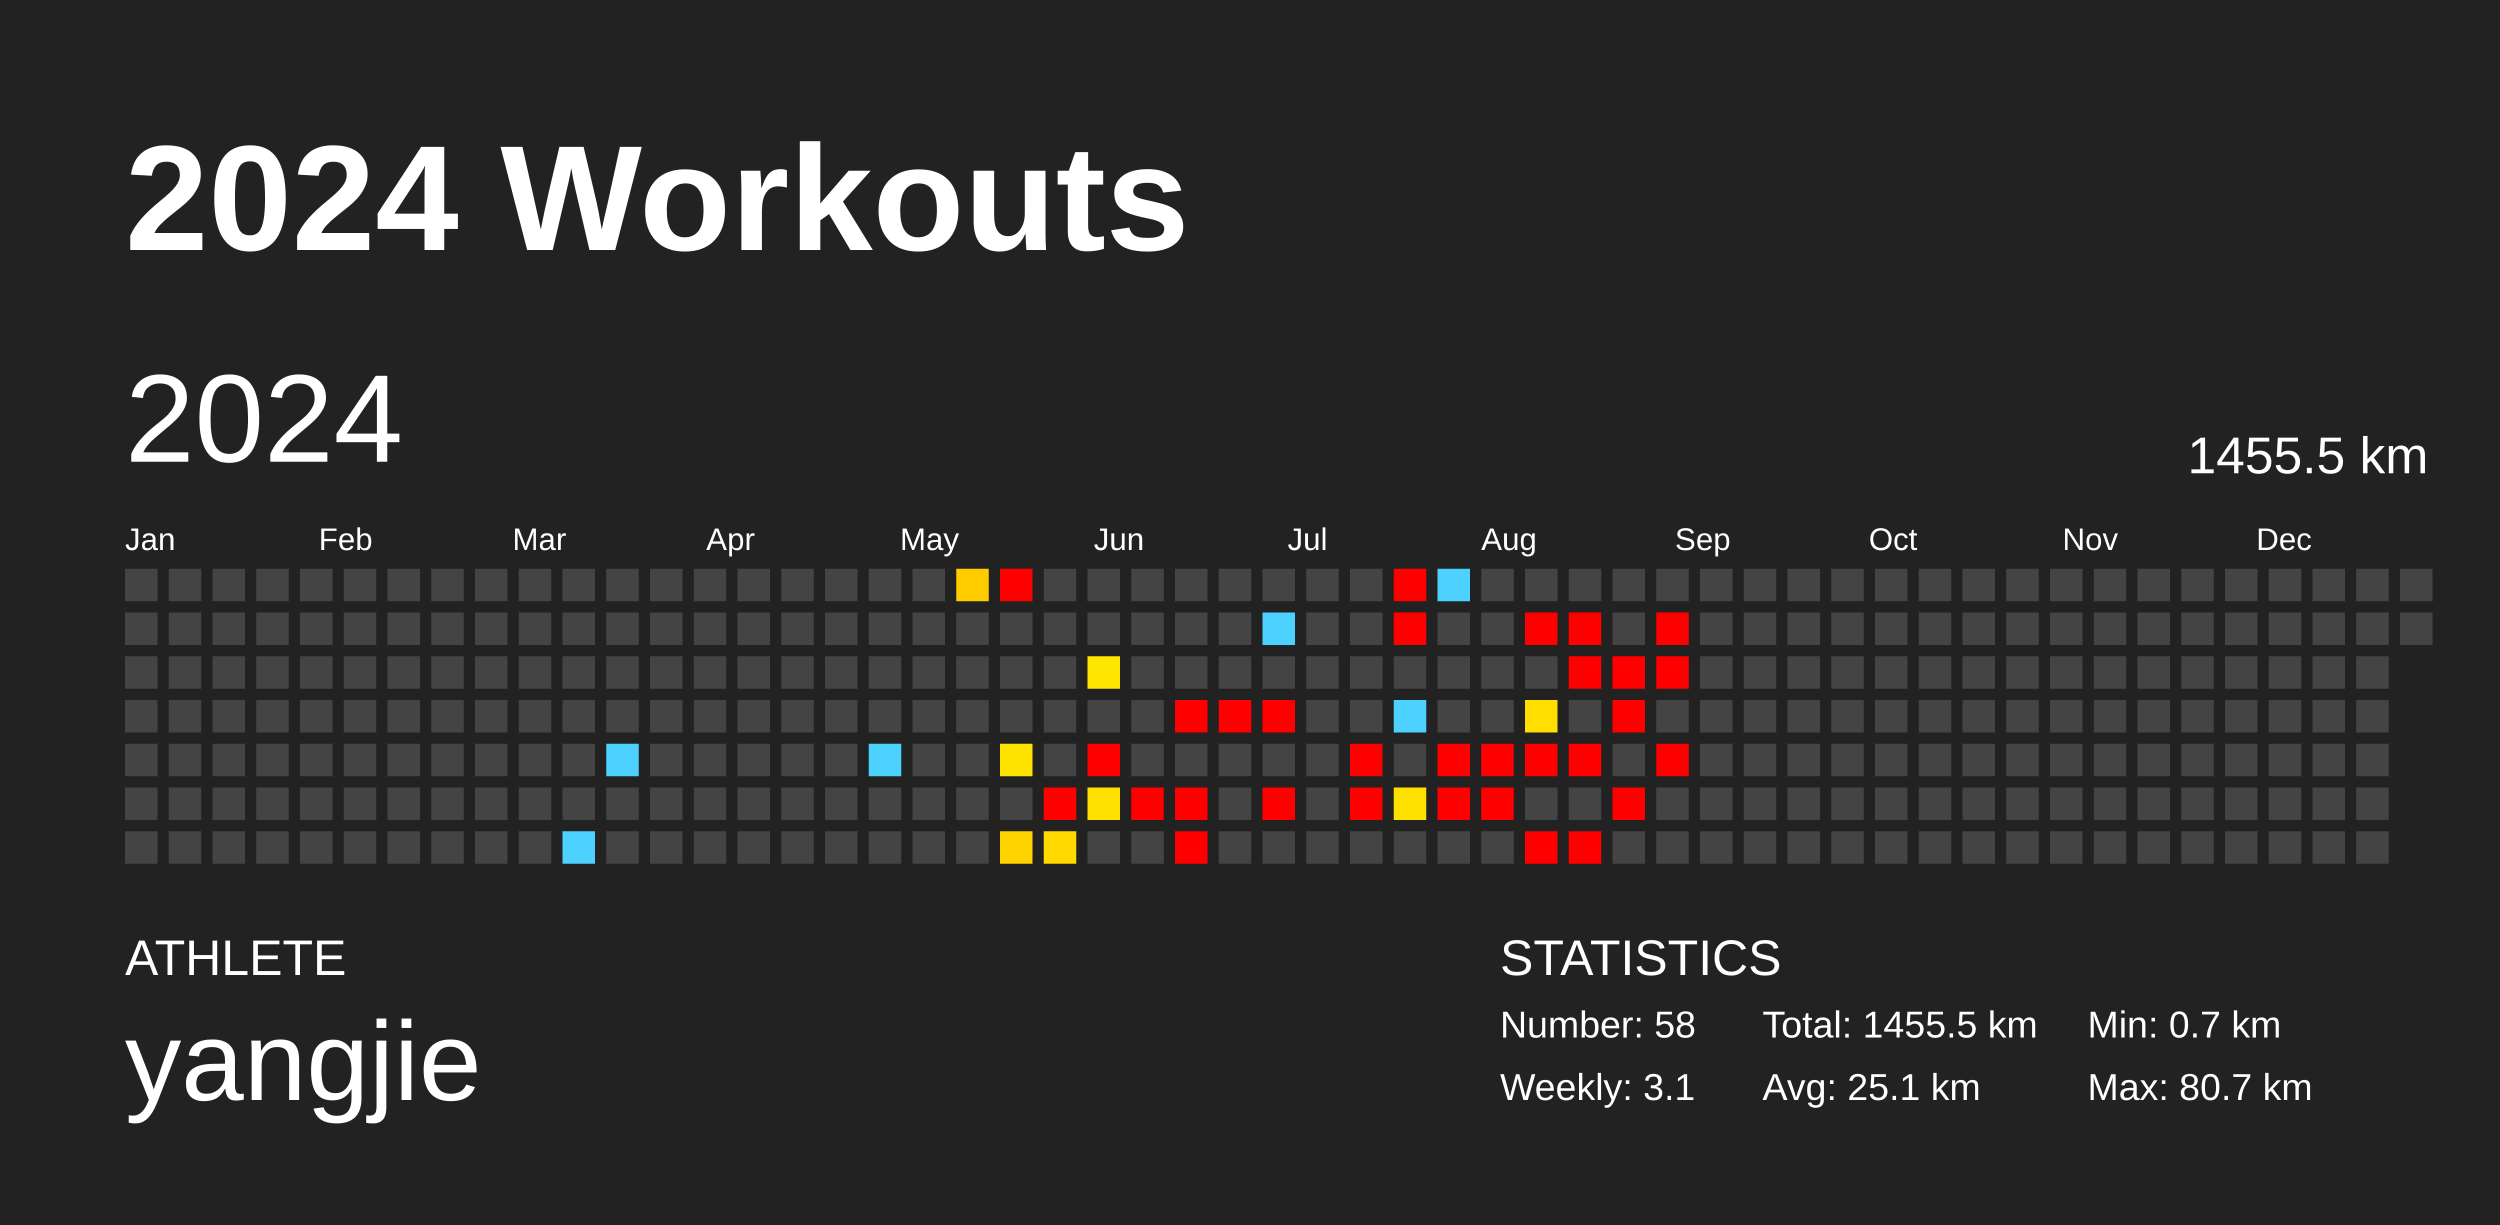
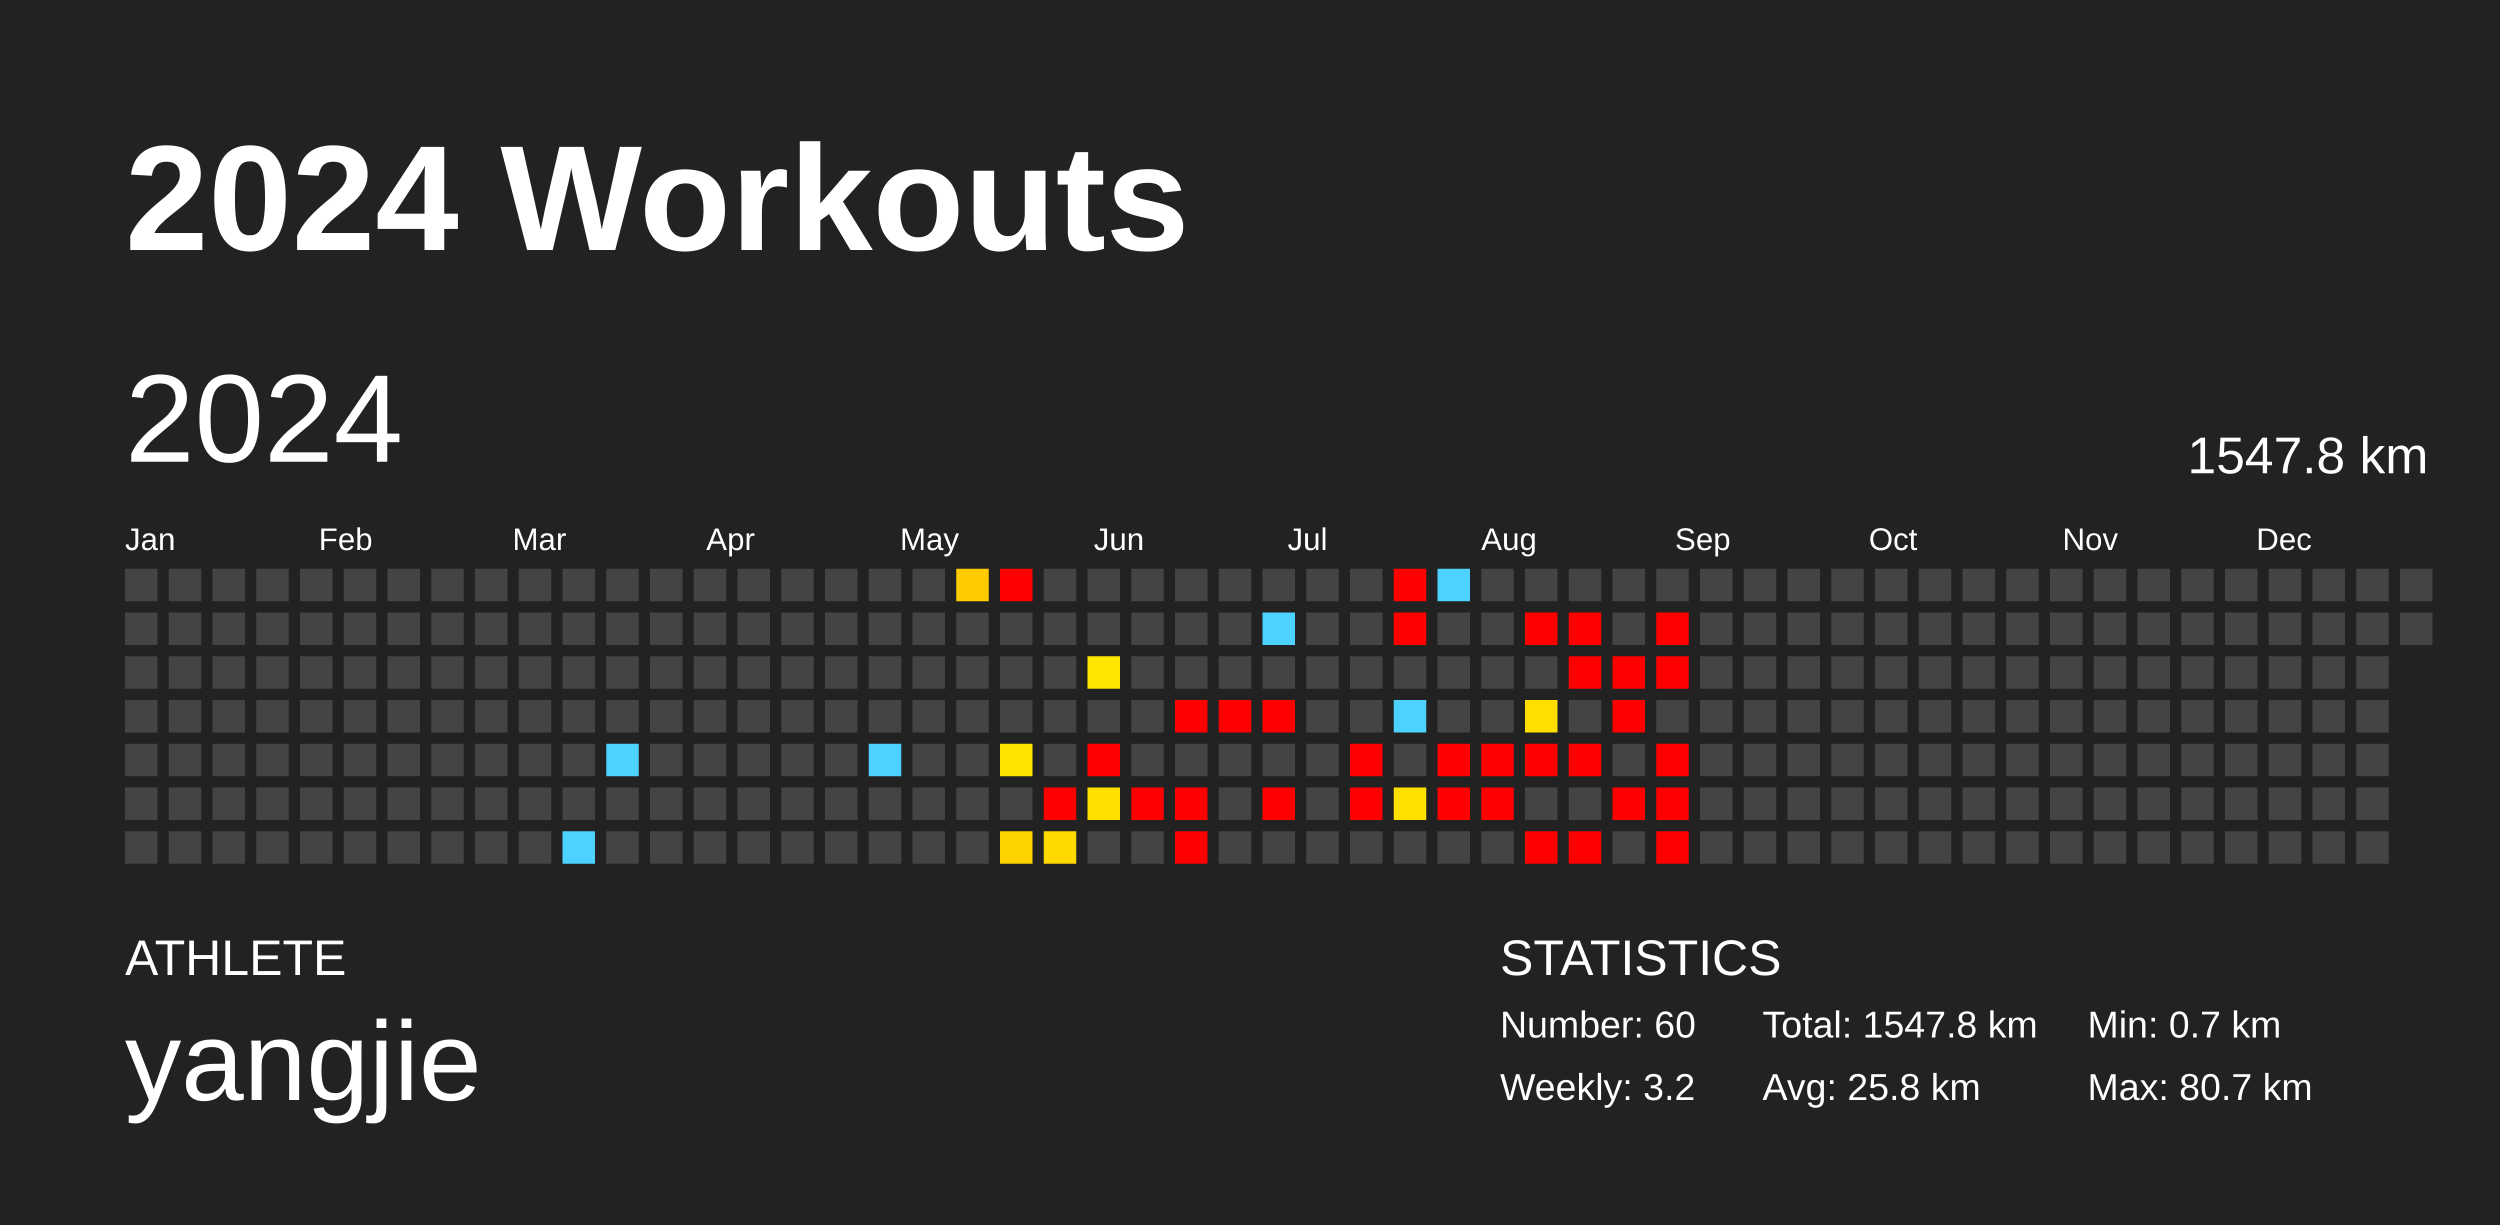
<svg xmlns="http://www.w3.org/2000/svg" baseProfile="full" height="98mm" version="1.1" viewBox="0,0,200,98" width="200mm">
  <defs />
  <rect fill="#222222" height="98" width="200" x="0" y="0" />
  <text fill="#FFFFFF" style="font-size:12px; font-family:Arial; font-weight:bold;" x="10" y="20">2024 Workouts</text>
  <text fill="#FFFFFF" style="font-size:4px; font-family:Arial" x="10" y="78">ATHLETE</text>
  <text fill="#FFFFFF" style="font-size:9px; font-family:Arial" x="10" y="88">yangjie</text>
  <text fill="#FFFFFF" style="font-size:4px; font-family:Arial" x="120" y="78">STATISTICS</text>
-   <text fill="#FFFFFF" style="font-size:3px; font-family:Arial" x="120" y="83">Number: 58</text>
-   <text fill="#FFFFFF" style="font-size:3px; font-family:Arial" x="120" y="88">Weekly: 3.1</text>
-   <text fill="#FFFFFF" style="font-size:3px; font-family:Arial" x="141" y="83">Total: 1455.5 km</text>
-   <text fill="#FFFFFF" style="font-size:3px; font-family:Arial" x="141" y="88">Avg: 25.1 km</text>
+   <text fill="#FFFFFF" style="font-size:3px; font-family:Arial" x="120" y="83">Number: 60</text>
+   <text fill="#FFFFFF" style="font-size:3px; font-family:Arial" x="120" y="88">Weekly: 3.2</text>
+   <text fill="#FFFFFF" style="font-size:3px; font-family:Arial" x="141" y="83">Total: 1547.8 km</text>
+   <text fill="#FFFFFF" style="font-size:3px; font-family:Arial" x="141" y="88">Avg: 25.8 km</text>
  <text fill="#FFFFFF" style="font-size:3px; font-family:Arial" x="167" y="83">Min: 0.7 km</text>
  <text fill="#FFFFFF" style="font-size:3px; font-family:Arial" x="167" y="88">Max: 80.7 km</text>
  <text dominant-baseline="hanging" fill="#FFFFFF" style="font-size:10.0px; font-family:Arial;" x="10" y="30">2024</text>
-   <text dominant-baseline="hanging" fill="#FFFFFF" style="font-size:4.125px; font-family:Arial;" x="175" y="35">1455.5 km</text>
+   <text dominant-baseline="hanging" fill="#FFFFFF" style="font-size:4.125px; font-family:Arial;" x="175" y="35">1547.8 km</text>
  <text fill="#FFFFFF" style="font-size:2.5px; font-family:Arial" x="10.0" y="44">Jan</text>
  <text fill="#FFFFFF" style="font-size:2.5px; font-family:Arial" x="25.5" y="44">Feb</text>
  <text fill="#FFFFFF" style="font-size:2.5px; font-family:Arial" x="41.0" y="44">Mar</text>
  <text fill="#FFFFFF" style="font-size:2.5px; font-family:Arial" x="56.5" y="44">Apr</text>
  <text fill="#FFFFFF" style="font-size:2.5px; font-family:Arial" x="72.0" y="44">May</text>
  <text fill="#FFFFFF" style="font-size:2.5px; font-family:Arial" x="87.5" y="44">Jun</text>
  <text fill="#FFFFFF" style="font-size:2.5px; font-family:Arial" x="103.0" y="44">Jul</text>
  <text fill="#FFFFFF" style="font-size:2.5px; font-family:Arial" x="118.5" y="44">Aug</text>
  <text fill="#FFFFFF" style="font-size:2.5px; font-family:Arial" x="134.0" y="44">Sep</text>
  <text fill="#FFFFFF" style="font-size:2.5px; font-family:Arial" x="149.5" y="44">Oct</text>
  <text fill="#FFFFFF" style="font-size:2.5px; font-family:Arial" x="165.0" y="44">Nov</text>
  <text fill="#FFFFFF" style="font-size:2.5px; font-family:Arial" x="180.5" y="44">Dec</text>
  <rect fill="#444444" height="2.6" width="2.6" x="10.0" y="45.5" />
  <rect fill="#444444" height="2.6" width="2.6" x="10.0" y="49.0" />
  <rect fill="#444444" height="2.6" width="2.6" x="10.0" y="52.5" />
  <rect fill="#444444" height="2.6" width="2.6" x="10.0" y="56.0" />
  <rect fill="#444444" height="2.6" width="2.6" x="10.0" y="59.5" />
  <rect fill="#444444" height="2.6" width="2.6" x="10.0" y="63.0" />
  <rect fill="#444444" height="2.6" width="2.6" x="10.0" y="66.5" />
  <rect fill="#444444" height="2.6" width="2.6" x="13.5" y="45.5" />
  <rect fill="#444444" height="2.6" width="2.6" x="13.5" y="49.0" />
  <rect fill="#444444" height="2.6" width="2.6" x="13.5" y="52.5" />
  <rect fill="#444444" height="2.6" width="2.6" x="13.5" y="56.0" />
  <rect fill="#444444" height="2.6" width="2.6" x="13.5" y="59.5" />
  <rect fill="#444444" height="2.6" width="2.6" x="13.5" y="63.0" />
  <rect fill="#444444" height="2.6" width="2.6" x="13.5" y="66.5" />
  <rect fill="#444444" height="2.6" width="2.6" x="17.0" y="45.5" />
  <rect fill="#444444" height="2.6" width="2.6" x="17.0" y="49.0" />
  <rect fill="#444444" height="2.6" width="2.6" x="17.0" y="52.5" />
  <rect fill="#444444" height="2.6" width="2.6" x="17.0" y="56.0" />
  <rect fill="#444444" height="2.6" width="2.6" x="17.0" y="59.5" />
  <rect fill="#444444" height="2.6" width="2.6" x="17.0" y="63.0" />
  <rect fill="#444444" height="2.6" width="2.6" x="17.0" y="66.5" />
  <rect fill="#444444" height="2.6" width="2.6" x="20.5" y="45.5" />
  <rect fill="#444444" height="2.6" width="2.6" x="20.5" y="49.0" />
  <rect fill="#444444" height="2.6" width="2.6" x="20.5" y="52.5" />
  <rect fill="#444444" height="2.6" width="2.6" x="20.5" y="56.0" />
  <rect fill="#444444" height="2.6" width="2.6" x="20.5" y="59.5" />
  <rect fill="#444444" height="2.6" width="2.6" x="20.5" y="63.0" />
  <rect fill="#444444" height="2.6" width="2.6" x="20.5" y="66.5" />
  <rect fill="#444444" height="2.6" width="2.6" x="24.0" y="45.5" />
  <rect fill="#444444" height="2.6" width="2.6" x="24.0" y="49.0" />
  <rect fill="#444444" height="2.6" width="2.6" x="24.0" y="52.5" />
  <rect fill="#444444" height="2.6" width="2.6" x="24.0" y="56.0" />
  <rect fill="#444444" height="2.6" width="2.6" x="24.0" y="59.5" />
  <rect fill="#444444" height="2.6" width="2.6" x="24.0" y="63.0" />
  <rect fill="#444444" height="2.6" width="2.6" x="24.0" y="66.5" />
  <rect fill="#444444" height="2.6" width="2.6" x="27.5" y="45.5" />
  <rect fill="#444444" height="2.6" width="2.6" x="27.5" y="49.0" />
  <rect fill="#444444" height="2.6" width="2.6" x="27.5" y="52.5" />
  <rect fill="#444444" height="2.6" width="2.6" x="27.5" y="56.0" />
  <rect fill="#444444" height="2.6" width="2.6" x="27.5" y="59.5" />
  <rect fill="#444444" height="2.6" width="2.6" x="27.5" y="63.0" />
  <rect fill="#444444" height="2.6" width="2.6" x="27.5" y="66.5" />
  <rect fill="#444444" height="2.6" width="2.6" x="31.0" y="45.5" />
  <rect fill="#444444" height="2.6" width="2.6" x="31.0" y="49.0" />
  <rect fill="#444444" height="2.6" width="2.6" x="31.0" y="52.5" />
  <rect fill="#444444" height="2.6" width="2.6" x="31.0" y="56.0" />
  <rect fill="#444444" height="2.6" width="2.6" x="31.0" y="59.5" />
  <rect fill="#444444" height="2.6" width="2.6" x="31.0" y="63.0" />
  <rect fill="#444444" height="2.6" width="2.6" x="31.0" y="66.5" />
  <rect fill="#444444" height="2.6" width="2.6" x="34.5" y="45.5" />
  <rect fill="#444444" height="2.6" width="2.6" x="34.5" y="49.0" />
  <rect fill="#444444" height="2.6" width="2.6" x="34.5" y="52.5" />
  <rect fill="#444444" height="2.6" width="2.6" x="34.5" y="56.0" />
  <rect fill="#444444" height="2.6" width="2.6" x="34.5" y="59.5" />
  <rect fill="#444444" height="2.6" width="2.6" x="34.5" y="63.0" />
  <rect fill="#444444" height="2.6" width="2.6" x="34.5" y="66.5" />
  <rect fill="#444444" height="2.6" width="2.6" x="38.0" y="45.5" />
  <rect fill="#444444" height="2.6" width="2.6" x="38.0" y="49.0" />
  <rect fill="#444444" height="2.6" width="2.6" x="38.0" y="52.5" />
  <rect fill="#444444" height="2.6" width="2.6" x="38.0" y="56.0" />
  <rect fill="#444444" height="2.6" width="2.6" x="38.0" y="59.5" />
  <rect fill="#444444" height="2.6" width="2.6" x="38.0" y="63.0" />
  <rect fill="#444444" height="2.6" width="2.6" x="38.0" y="66.5" />
  <rect fill="#444444" height="2.6" width="2.6" x="41.5" y="45.5" />
  <rect fill="#444444" height="2.6" width="2.6" x="41.5" y="49.0" />
  <rect fill="#444444" height="2.6" width="2.6" x="41.5" y="52.5" />
  <rect fill="#444444" height="2.6" width="2.6" x="41.5" y="56.0" />
  <rect fill="#444444" height="2.6" width="2.6" x="41.5" y="59.5" />
  <rect fill="#444444" height="2.6" width="2.6" x="41.5" y="63.0" />
  <rect fill="#444444" height="2.6" width="2.6" x="41.5" y="66.5" />
  <rect fill="#444444" height="2.6" width="2.6" x="45.0" y="45.5" />
  <rect fill="#444444" height="2.6" width="2.6" x="45.0" y="49.0" />
  <rect fill="#444444" height="2.6" width="2.6" x="45.0" y="52.5" />
  <rect fill="#444444" height="2.6" width="2.6" x="45.0" y="56.0" />
  <rect fill="#444444" height="2.6" width="2.6" x="45.0" y="59.5" />
  <rect fill="#444444" height="2.6" width="2.6" x="45.0" y="63.0" />
  <rect fill="#4dd2ff" height="2.6" width="2.6" x="45.0" y="66.5" />
  <rect fill="#444444" height="2.6" width="2.6" x="48.5" y="45.5" />
  <rect fill="#444444" height="2.6" width="2.6" x="48.5" y="49.0" />
  <rect fill="#444444" height="2.6" width="2.6" x="48.5" y="52.5" />
  <rect fill="#444444" height="2.6" width="2.6" x="48.5" y="56.0" />
  <rect fill="#4dd2ff" height="2.6" width="2.6" x="48.5" y="59.5" />
  <rect fill="#444444" height="2.6" width="2.6" x="48.5" y="63.0" />
  <rect fill="#444444" height="2.6" width="2.6" x="48.5" y="66.5" />
  <rect fill="#444444" height="2.6" width="2.6" x="52.0" y="45.5" />
  <rect fill="#444444" height="2.6" width="2.6" x="52.0" y="49.0" />
  <rect fill="#444444" height="2.6" width="2.6" x="52.0" y="52.5" />
  <rect fill="#444444" height="2.6" width="2.6" x="52.0" y="56.0" />
  <rect fill="#444444" height="2.6" width="2.6" x="52.0" y="59.5" />
  <rect fill="#444444" height="2.6" width="2.6" x="52.0" y="63.0" />
  <rect fill="#444444" height="2.6" width="2.6" x="52.0" y="66.5" />
  <rect fill="#444444" height="2.6" width="2.6" x="55.5" y="45.5" />
  <rect fill="#444444" height="2.6" width="2.6" x="55.5" y="49.0" />
  <rect fill="#444444" height="2.6" width="2.6" x="55.5" y="52.5" />
  <rect fill="#444444" height="2.6" width="2.6" x="55.5" y="56.0" />
  <rect fill="#444444" height="2.6" width="2.6" x="55.5" y="59.5" />
  <rect fill="#444444" height="2.6" width="2.6" x="55.5" y="63.0" />
  <rect fill="#444444" height="2.6" width="2.6" x="55.5" y="66.5" />
  <rect fill="#444444" height="2.6" width="2.6" x="59.0" y="45.5" />
  <rect fill="#444444" height="2.6" width="2.6" x="59.0" y="49.0" />
  <rect fill="#444444" height="2.6" width="2.6" x="59.0" y="52.5" />
  <rect fill="#444444" height="2.6" width="2.6" x="59.0" y="56.0" />
  <rect fill="#444444" height="2.6" width="2.6" x="59.0" y="59.5" />
  <rect fill="#444444" height="2.6" width="2.6" x="59.0" y="63.0" />
  <rect fill="#444444" height="2.6" width="2.6" x="59.0" y="66.5" />
  <rect fill="#444444" height="2.6" width="2.6" x="62.5" y="45.5" />
  <rect fill="#444444" height="2.6" width="2.6" x="62.5" y="49.0" />
  <rect fill="#444444" height="2.6" width="2.6" x="62.5" y="52.5" />
  <rect fill="#444444" height="2.6" width="2.6" x="62.5" y="56.0" />
  <rect fill="#444444" height="2.6" width="2.6" x="62.5" y="59.5" />
  <rect fill="#444444" height="2.6" width="2.6" x="62.5" y="63.0" />
  <rect fill="#444444" height="2.6" width="2.6" x="62.5" y="66.5" />
  <rect fill="#444444" height="2.6" width="2.6" x="66.0" y="45.5" />
  <rect fill="#444444" height="2.6" width="2.6" x="66.0" y="49.0" />
  <rect fill="#444444" height="2.6" width="2.6" x="66.0" y="52.5" />
  <rect fill="#444444" height="2.6" width="2.6" x="66.0" y="56.0" />
  <rect fill="#444444" height="2.6" width="2.6" x="66.0" y="59.5" />
  <rect fill="#444444" height="2.6" width="2.6" x="66.0" y="63.0" />
  <rect fill="#444444" height="2.6" width="2.6" x="66.0" y="66.5" />
  <rect fill="#444444" height="2.6" width="2.6" x="69.5" y="45.5" />
  <rect fill="#444444" height="2.6" width="2.6" x="69.5" y="49.0" />
  <rect fill="#444444" height="2.6" width="2.6" x="69.5" y="52.5" />
  <rect fill="#444444" height="2.6" width="2.6" x="69.5" y="56.0" />
  <rect fill="#4dd2ff" height="2.6" width="2.6" x="69.5" y="59.5" />
  <rect fill="#444444" height="2.6" width="2.6" x="69.5" y="63.0" />
  <rect fill="#444444" height="2.6" width="2.6" x="69.5" y="66.5" />
  <rect fill="#444444" height="2.6" width="2.6" x="73.0" y="45.5" />
  <rect fill="#444444" height="2.6" width="2.6" x="73.0" y="49.0" />
  <rect fill="#444444" height="2.6" width="2.6" x="73.0" y="52.5" />
  <rect fill="#444444" height="2.6" width="2.6" x="73.0" y="56.0" />
  <rect fill="#444444" height="2.6" width="2.6" x="73.0" y="59.5" />
  <rect fill="#444444" height="2.6" width="2.6" x="73.0" y="63.0" />
  <rect fill="#444444" height="2.6" width="2.6" x="73.0" y="66.5" />
  <rect fill="#ffcc00" height="2.6" width="2.6" x="76.5" y="45.5" />
  <rect fill="#444444" height="2.6" width="2.6" x="76.5" y="49.0" />
  <rect fill="#444444" height="2.6" width="2.6" x="76.5" y="52.5" />
  <rect fill="#444444" height="2.6" width="2.6" x="76.5" y="56.0" />
  <rect fill="#444444" height="2.6" width="2.6" x="76.5" y="59.5" />
  <rect fill="#444444" height="2.6" width="2.6" x="76.5" y="63.0" />
  <rect fill="#444444" height="2.6" width="2.6" x="76.5" y="66.5" />
  <rect fill="red" height="2.6" width="2.6" x="80.0" y="45.5" />
  <rect fill="#444444" height="2.6" width="2.6" x="80.0" y="49.0" />
  <rect fill="#444444" height="2.6" width="2.6" x="80.0" y="52.5" />
  <rect fill="#444444" height="2.6" width="2.6" x="80.0" y="56.0" />
  <rect fill="#ffe300" height="2.6" width="2.6" x="80.0" y="59.5" />
  <rect fill="#444444" height="2.6" width="2.6" x="80.0" y="63.0" />
  <rect fill="#ffd300" height="2.6" width="2.6" x="80.0" y="66.5" />
  <rect fill="#444444" height="2.6" width="2.6" x="83.5" y="45.5" />
  <rect fill="#444444" height="2.6" width="2.6" x="83.5" y="49.0" />
  <rect fill="#444444" height="2.6" width="2.6" x="83.5" y="52.5" />
  <rect fill="#444444" height="2.6" width="2.6" x="83.5" y="56.0" />
  <rect fill="#444444" height="2.6" width="2.6" x="83.5" y="59.5" />
  <rect fill="red" height="2.6" width="2.6" x="83.5" y="63.0" />
  <rect fill="#ffd900" height="2.6" width="2.6" x="83.5" y="66.5" />
  <rect fill="#444444" height="2.6" width="2.6" x="87.0" y="45.5" />
  <rect fill="#444444" height="2.6" width="2.6" x="87.0" y="49.0" />
  <rect fill="#ffe600" height="2.6" width="2.6" x="87.0" y="52.5" />
  <rect fill="#444444" height="2.6" width="2.6" x="87.0" y="56.0" />
  <rect fill="red" height="2.6" width="2.6" x="87.0" y="59.5" />
  <rect fill="#ffe000" height="2.6" width="2.6" x="87.0" y="63.0" />
  <rect fill="#444444" height="2.6" width="2.6" x="87.0" y="66.5" />
  <rect fill="#444444" height="2.6" width="2.6" x="90.5" y="45.5" />
  <rect fill="#444444" height="2.6" width="2.6" x="90.5" y="49.0" />
  <rect fill="#444444" height="2.6" width="2.6" x="90.5" y="52.5" />
  <rect fill="#444444" height="2.6" width="2.6" x="90.5" y="56.0" />
  <rect fill="#444444" height="2.6" width="2.6" x="90.5" y="59.5" />
  <rect fill="red" height="2.6" width="2.6" x="90.5" y="63.0" />
  <rect fill="#444444" height="2.6" width="2.6" x="90.5" y="66.5" />
  <rect fill="#444444" height="2.6" width="2.6" x="94.0" y="45.5" />
  <rect fill="#444444" height="2.6" width="2.6" x="94.0" y="49.0" />
  <rect fill="#444444" height="2.6" width="2.6" x="94.0" y="52.5" />
  <rect fill="red" height="2.6" width="2.6" x="94.0" y="56.0" />
  <rect fill="#444444" height="2.6" width="2.6" x="94.0" y="59.5" />
  <rect fill="red" height="2.6" width="2.6" x="94.0" y="63.0" />
  <rect fill="red" height="2.6" width="2.6" x="94.0" y="66.5" />
  <rect fill="#444444" height="2.6" width="2.6" x="97.5" y="45.5" />
  <rect fill="#444444" height="2.6" width="2.6" x="97.5" y="49.0" />
  <rect fill="#444444" height="2.6" width="2.6" x="97.5" y="52.5" />
  <rect fill="red" height="2.6" width="2.6" x="97.5" y="56.0" />
  <rect fill="#444444" height="2.6" width="2.6" x="97.5" y="59.5" />
  <rect fill="#444444" height="2.6" width="2.6" x="97.5" y="63.0" />
  <rect fill="#444444" height="2.6" width="2.6" x="97.5" y="66.5" />
  <rect fill="#444444" height="2.6" width="2.6" x="101.0" y="45.5" />
  <rect fill="#4dd2ff" height="2.6" width="2.6" x="101.0" y="49.0" />
  <rect fill="#444444" height="2.6" width="2.6" x="101.0" y="52.5" />
  <rect fill="red" height="2.6" width="2.6" x="101.0" y="56.0" />
  <rect fill="#444444" height="2.6" width="2.6" x="101.0" y="59.5" />
  <rect fill="red" height="2.6" width="2.6" x="101.0" y="63.0" />
  <rect fill="#444444" height="2.6" width="2.6" x="101.0" y="66.5" />
  <rect fill="#444444" height="2.6" width="2.6" x="104.5" y="45.5" />
  <rect fill="#444444" height="2.6" width="2.6" x="104.5" y="49.0" />
  <rect fill="#444444" height="2.6" width="2.6" x="104.5" y="52.5" />
  <rect fill="#444444" height="2.6" width="2.6" x="104.5" y="56.0" />
  <rect fill="#444444" height="2.6" width="2.6" x="104.5" y="59.5" />
  <rect fill="#444444" height="2.6" width="2.6" x="104.5" y="63.0" />
  <rect fill="#444444" height="2.6" width="2.6" x="104.5" y="66.5" />
  <rect fill="#444444" height="2.6" width="2.6" x="108.0" y="45.5" />
  <rect fill="#444444" height="2.6" width="2.6" x="108.0" y="49.0" />
  <rect fill="#444444" height="2.6" width="2.6" x="108.0" y="52.5" />
  <rect fill="#444444" height="2.6" width="2.6" x="108.0" y="56.0" />
  <rect fill="red" height="2.6" width="2.6" x="108.0" y="59.5" />
  <rect fill="red" height="2.6" width="2.6" x="108.0" y="63.0" />
  <rect fill="#444444" height="2.6" width="2.6" x="108.0" y="66.5" />
  <rect fill="red" height="2.6" width="2.6" x="111.5" y="45.5" />
  <rect fill="red" height="2.6" width="2.6" x="111.5" y="49.0" />
  <rect fill="#444444" height="2.6" width="2.6" x="111.5" y="52.5" />
  <rect fill="#4dd2ff" height="2.6" width="2.6" x="111.5" y="56.0" />
  <rect fill="#444444" height="2.6" width="2.6" x="111.5" y="59.5" />
  <rect fill="#ffe100" height="2.6" width="2.6" x="111.5" y="63.0" />
  <rect fill="#444444" height="2.6" width="2.6" x="111.5" y="66.5" />
  <rect fill="#4dd2ff" height="2.6" width="2.6" x="115.0" y="45.5" />
  <rect fill="#444444" height="2.6" width="2.6" x="115.0" y="49.0" />
  <rect fill="#444444" height="2.6" width="2.6" x="115.0" y="52.5" />
  <rect fill="#444444" height="2.6" width="2.6" x="115.0" y="56.0" />
  <rect fill="red" height="2.6" width="2.6" x="115.0" y="59.5" />
  <rect fill="red" height="2.6" width="2.6" x="115.0" y="63.0" />
  <rect fill="#444444" height="2.6" width="2.6" x="115.0" y="66.5" />
  <rect fill="#444444" height="2.6" width="2.6" x="118.5" y="45.5" />
  <rect fill="#444444" height="2.6" width="2.6" x="118.5" y="49.0" />
  <rect fill="#444444" height="2.6" width="2.6" x="118.5" y="52.5" />
  <rect fill="#444444" height="2.6" width="2.6" x="118.5" y="56.0" />
  <rect fill="red" height="2.6" width="2.6" x="118.5" y="59.5" />
  <rect fill="red" height="2.6" width="2.6" x="118.5" y="63.0" />
  <rect fill="#444444" height="2.6" width="2.6" x="118.5" y="66.5" />
  <rect fill="#444444" height="2.6" width="2.6" x="122.0" y="45.5" />
  <rect fill="red" height="2.6" width="2.6" x="122.0" y="49.0" />
  <rect fill="#444444" height="2.6" width="2.6" x="122.0" y="52.5" />
  <rect fill="#ffde00" height="2.6" width="2.6" x="122.0" y="56.0" />
  <rect fill="red" height="2.6" width="2.6" x="122.0" y="59.5" />
  <rect fill="#444444" height="2.6" width="2.6" x="122.0" y="63.0" />
  <rect fill="red" height="2.6" width="2.6" x="122.0" y="66.5" />
  <rect fill="#444444" height="2.6" width="2.6" x="125.5" y="45.5" />
  <rect fill="red" height="2.6" width="2.6" x="125.5" y="49.0" />
  <rect fill="red" height="2.6" width="2.6" x="125.5" y="52.5" />
  <rect fill="#444444" height="2.6" width="2.6" x="125.5" y="56.0" />
  <rect fill="red" height="2.6" width="2.6" x="125.5" y="59.5" />
  <rect fill="#444444" height="2.6" width="2.6" x="125.5" y="63.0" />
  <rect fill="red" height="2.6" width="2.6" x="125.5" y="66.5" />
  <rect fill="#444444" height="2.6" width="2.6" x="129.0" y="45.5" />
  <rect fill="#444444" height="2.6" width="2.6" x="129.0" y="49.0" />
  <rect fill="red" height="2.6" width="2.6" x="129.0" y="52.5" />
  <rect fill="red" height="2.6" width="2.6" x="129.0" y="56.0" />
  <rect fill="#444444" height="2.6" width="2.6" x="129.0" y="59.5" />
  <rect fill="red" height="2.6" width="2.6" x="129.0" y="63.0" />
  <rect fill="#444444" height="2.6" width="2.6" x="129.0" y="66.5" />
  <rect fill="#444444" height="2.6" width="2.6" x="132.5" y="45.5" />
  <rect fill="red" height="2.6" width="2.6" x="132.5" y="49.0" />
  <rect fill="red" height="2.6" width="2.6" x="132.5" y="52.5" />
  <rect fill="#444444" height="2.6" width="2.6" x="132.5" y="56.0" />
  <rect fill="red" height="2.6" width="2.6" x="132.5" y="59.5" />
-   <rect fill="#444444" height="2.6" width="2.6" x="132.5" y="63.0" />
-   <rect fill="#444444" height="2.6" width="2.6" x="132.5" y="66.5" />
+   <rect fill="red" height="2.6" width="2.6" x="132.5" y="63.0" />
+   <rect fill="red" height="2.6" width="2.6" x="132.5" y="66.5" />
  <rect fill="#444444" height="2.6" width="2.6" x="136.0" y="45.5" />
  <rect fill="#444444" height="2.6" width="2.6" x="136.0" y="49.0" />
  <rect fill="#444444" height="2.6" width="2.6" x="136.0" y="52.5" />
  <rect fill="#444444" height="2.6" width="2.6" x="136.0" y="56.0" />
  <rect fill="#444444" height="2.6" width="2.6" x="136.0" y="59.5" />
  <rect fill="#444444" height="2.6" width="2.6" x="136.0" y="63.0" />
  <rect fill="#444444" height="2.6" width="2.6" x="136.0" y="66.5" />
  <rect fill="#444444" height="2.6" width="2.6" x="139.5" y="45.5" />
  <rect fill="#444444" height="2.6" width="2.6" x="139.5" y="49.0" />
  <rect fill="#444444" height="2.6" width="2.6" x="139.5" y="52.5" />
  <rect fill="#444444" height="2.6" width="2.6" x="139.5" y="56.0" />
  <rect fill="#444444" height="2.6" width="2.6" x="139.5" y="59.5" />
  <rect fill="#444444" height="2.6" width="2.6" x="139.5" y="63.0" />
  <rect fill="#444444" height="2.6" width="2.6" x="139.5" y="66.5" />
  <rect fill="#444444" height="2.6" width="2.6" x="143.0" y="45.5" />
  <rect fill="#444444" height="2.6" width="2.6" x="143.0" y="49.0" />
  <rect fill="#444444" height="2.6" width="2.6" x="143.0" y="52.5" />
  <rect fill="#444444" height="2.6" width="2.6" x="143.0" y="56.0" />
  <rect fill="#444444" height="2.6" width="2.6" x="143.0" y="59.5" />
  <rect fill="#444444" height="2.6" width="2.6" x="143.0" y="63.0" />
  <rect fill="#444444" height="2.6" width="2.6" x="143.0" y="66.5" />
  <rect fill="#444444" height="2.6" width="2.6" x="146.5" y="45.5" />
  <rect fill="#444444" height="2.6" width="2.6" x="146.5" y="49.0" />
  <rect fill="#444444" height="2.6" width="2.6" x="146.5" y="52.5" />
  <rect fill="#444444" height="2.6" width="2.6" x="146.5" y="56.0" />
  <rect fill="#444444" height="2.6" width="2.6" x="146.5" y="59.5" />
  <rect fill="#444444" height="2.6" width="2.6" x="146.5" y="63.0" />
  <rect fill="#444444" height="2.6" width="2.6" x="146.5" y="66.5" />
  <rect fill="#444444" height="2.6" width="2.6" x="150.0" y="45.5" />
  <rect fill="#444444" height="2.6" width="2.6" x="150.0" y="49.0" />
  <rect fill="#444444" height="2.6" width="2.6" x="150.0" y="52.5" />
  <rect fill="#444444" height="2.6" width="2.6" x="150.0" y="56.0" />
  <rect fill="#444444" height="2.6" width="2.6" x="150.0" y="59.5" />
  <rect fill="#444444" height="2.6" width="2.6" x="150.0" y="63.0" />
  <rect fill="#444444" height="2.6" width="2.6" x="150.0" y="66.5" />
  <rect fill="#444444" height="2.6" width="2.6" x="153.5" y="45.5" />
  <rect fill="#444444" height="2.6" width="2.6" x="153.5" y="49.0" />
  <rect fill="#444444" height="2.6" width="2.6" x="153.5" y="52.5" />
  <rect fill="#444444" height="2.6" width="2.6" x="153.5" y="56.0" />
  <rect fill="#444444" height="2.6" width="2.6" x="153.5" y="59.5" />
  <rect fill="#444444" height="2.6" width="2.6" x="153.5" y="63.0" />
  <rect fill="#444444" height="2.6" width="2.6" x="153.5" y="66.5" />
  <rect fill="#444444" height="2.6" width="2.6" x="157.0" y="45.5" />
  <rect fill="#444444" height="2.6" width="2.6" x="157.0" y="49.0" />
  <rect fill="#444444" height="2.6" width="2.6" x="157.0" y="52.5" />
  <rect fill="#444444" height="2.6" width="2.6" x="157.0" y="56.0" />
  <rect fill="#444444" height="2.6" width="2.6" x="157.0" y="59.5" />
  <rect fill="#444444" height="2.6" width="2.6" x="157.0" y="63.0" />
  <rect fill="#444444" height="2.6" width="2.6" x="157.0" y="66.5" />
  <rect fill="#444444" height="2.6" width="2.6" x="160.5" y="45.5" />
  <rect fill="#444444" height="2.6" width="2.6" x="160.5" y="49.0" />
  <rect fill="#444444" height="2.6" width="2.6" x="160.5" y="52.5" />
  <rect fill="#444444" height="2.6" width="2.6" x="160.5" y="56.0" />
  <rect fill="#444444" height="2.6" width="2.6" x="160.5" y="59.5" />
  <rect fill="#444444" height="2.6" width="2.6" x="160.5" y="63.0" />
  <rect fill="#444444" height="2.6" width="2.6" x="160.5" y="66.5" />
  <rect fill="#444444" height="2.6" width="2.6" x="164.0" y="45.5" />
  <rect fill="#444444" height="2.6" width="2.6" x="164.0" y="49.0" />
  <rect fill="#444444" height="2.6" width="2.6" x="164.0" y="52.5" />
  <rect fill="#444444" height="2.6" width="2.6" x="164.0" y="56.0" />
  <rect fill="#444444" height="2.6" width="2.6" x="164.0" y="59.5" />
  <rect fill="#444444" height="2.6" width="2.6" x="164.0" y="63.0" />
  <rect fill="#444444" height="2.6" width="2.6" x="164.0" y="66.5" />
  <rect fill="#444444" height="2.6" width="2.6" x="167.5" y="45.5" />
  <rect fill="#444444" height="2.6" width="2.6" x="167.5" y="49.0" />
  <rect fill="#444444" height="2.6" width="2.6" x="167.5" y="52.5" />
  <rect fill="#444444" height="2.6" width="2.6" x="167.5" y="56.0" />
  <rect fill="#444444" height="2.6" width="2.6" x="167.5" y="59.5" />
  <rect fill="#444444" height="2.6" width="2.6" x="167.5" y="63.0" />
  <rect fill="#444444" height="2.6" width="2.6" x="167.5" y="66.5" />
  <rect fill="#444444" height="2.6" width="2.6" x="171.0" y="45.5" />
  <rect fill="#444444" height="2.6" width="2.6" x="171.0" y="49.0" />
  <rect fill="#444444" height="2.6" width="2.6" x="171.0" y="52.5" />
  <rect fill="#444444" height="2.6" width="2.6" x="171.0" y="56.0" />
  <rect fill="#444444" height="2.6" width="2.6" x="171.0" y="59.5" />
  <rect fill="#444444" height="2.6" width="2.6" x="171.0" y="63.0" />
  <rect fill="#444444" height="2.6" width="2.6" x="171.0" y="66.5" />
  <rect fill="#444444" height="2.6" width="2.6" x="174.5" y="45.5" />
  <rect fill="#444444" height="2.6" width="2.6" x="174.5" y="49.0" />
  <rect fill="#444444" height="2.6" width="2.6" x="174.5" y="52.5" />
  <rect fill="#444444" height="2.6" width="2.6" x="174.5" y="56.0" />
  <rect fill="#444444" height="2.6" width="2.6" x="174.5" y="59.5" />
  <rect fill="#444444" height="2.6" width="2.6" x="174.5" y="63.0" />
  <rect fill="#444444" height="2.6" width="2.6" x="174.5" y="66.5" />
  <rect fill="#444444" height="2.6" width="2.6" x="178.0" y="45.5" />
  <rect fill="#444444" height="2.6" width="2.6" x="178.0" y="49.0" />
  <rect fill="#444444" height="2.6" width="2.6" x="178.0" y="52.5" />
  <rect fill="#444444" height="2.6" width="2.6" x="178.0" y="56.0" />
  <rect fill="#444444" height="2.6" width="2.6" x="178.0" y="59.5" />
  <rect fill="#444444" height="2.6" width="2.6" x="178.0" y="63.0" />
  <rect fill="#444444" height="2.6" width="2.6" x="178.0" y="66.5" />
  <rect fill="#444444" height="2.6" width="2.6" x="181.5" y="45.5" />
  <rect fill="#444444" height="2.6" width="2.6" x="181.5" y="49.0" />
  <rect fill="#444444" height="2.6" width="2.6" x="181.5" y="52.5" />
  <rect fill="#444444" height="2.6" width="2.6" x="181.5" y="56.0" />
  <rect fill="#444444" height="2.6" width="2.6" x="181.5" y="59.5" />
  <rect fill="#444444" height="2.6" width="2.6" x="181.5" y="63.0" />
  <rect fill="#444444" height="2.6" width="2.6" x="181.5" y="66.5" />
  <rect fill="#444444" height="2.6" width="2.6" x="185.0" y="45.5" />
  <rect fill="#444444" height="2.6" width="2.6" x="185.0" y="49.0" />
  <rect fill="#444444" height="2.6" width="2.6" x="185.0" y="52.5" />
  <rect fill="#444444" height="2.6" width="2.6" x="185.0" y="56.0" />
  <rect fill="#444444" height="2.6" width="2.6" x="185.0" y="59.5" />
  <rect fill="#444444" height="2.6" width="2.6" x="185.0" y="63.0" />
  <rect fill="#444444" height="2.6" width="2.6" x="185.0" y="66.5" />
  <rect fill="#444444" height="2.6" width="2.6" x="188.5" y="45.5" />
  <rect fill="#444444" height="2.6" width="2.6" x="188.5" y="49.0" />
  <rect fill="#444444" height="2.6" width="2.6" x="188.5" y="52.5" />
  <rect fill="#444444" height="2.6" width="2.6" x="188.5" y="56.0" />
  <rect fill="#444444" height="2.6" width="2.6" x="188.5" y="59.5" />
  <rect fill="#444444" height="2.6" width="2.6" x="188.5" y="63.0" />
  <rect fill="#444444" height="2.6" width="2.6" x="188.5" y="66.5" />
  <rect fill="#444444" height="2.6" width="2.6" x="192.0" y="45.5" />
  <rect fill="#444444" height="2.6" width="2.6" x="192.0" y="49.0" />
</svg>
